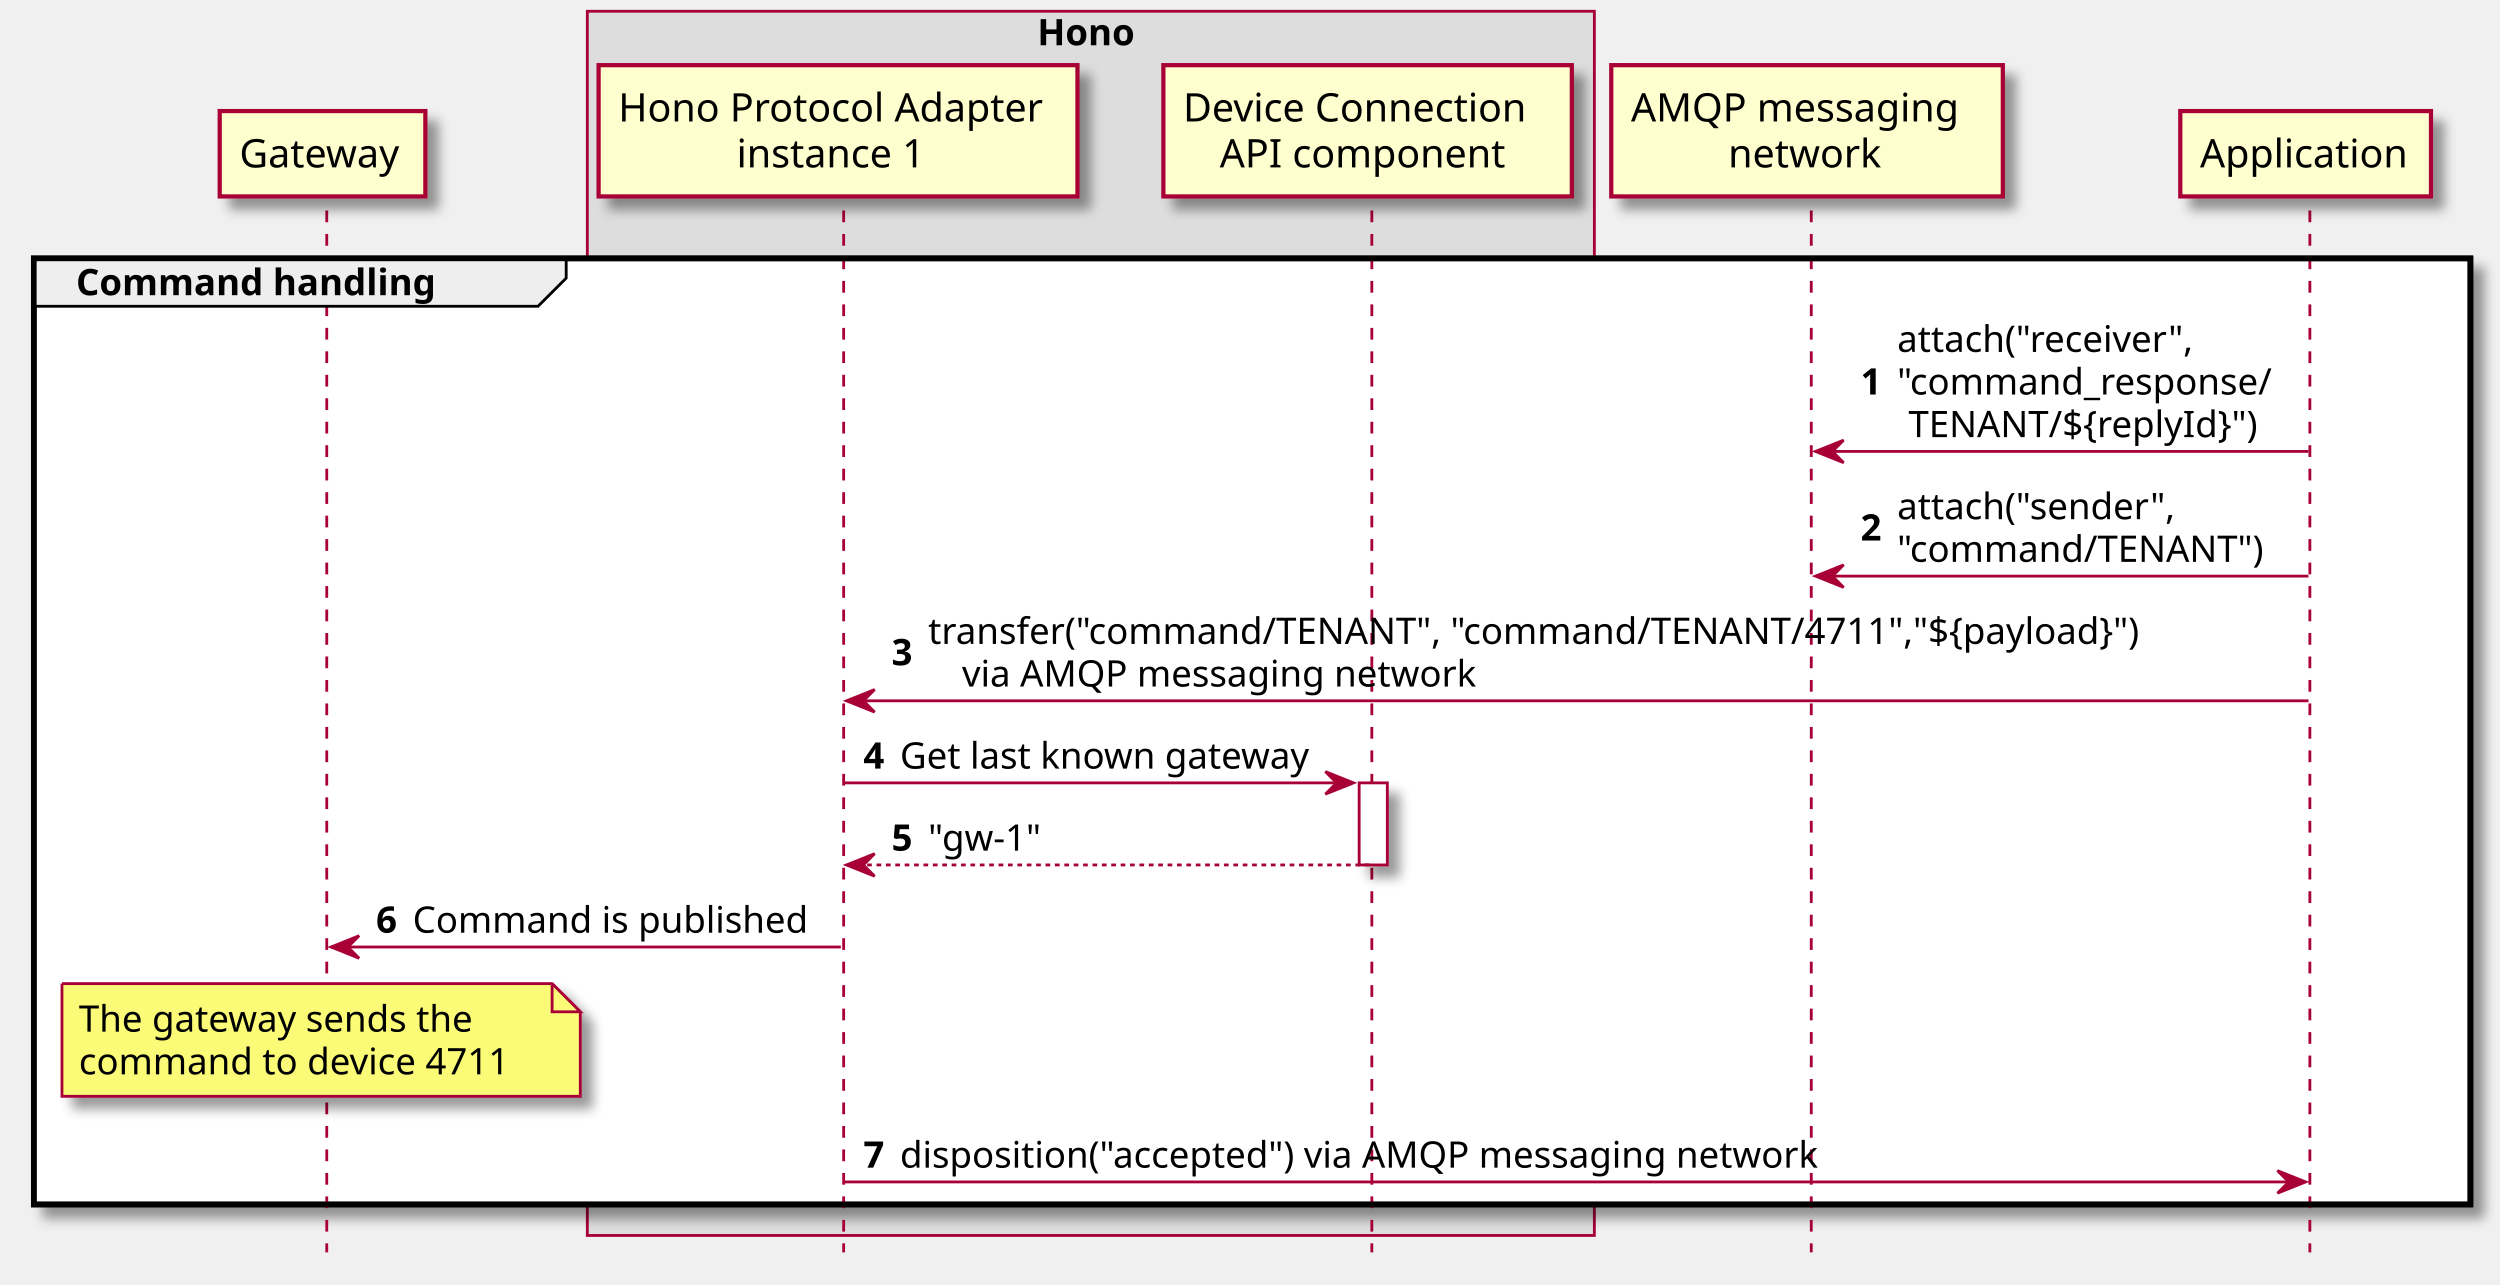
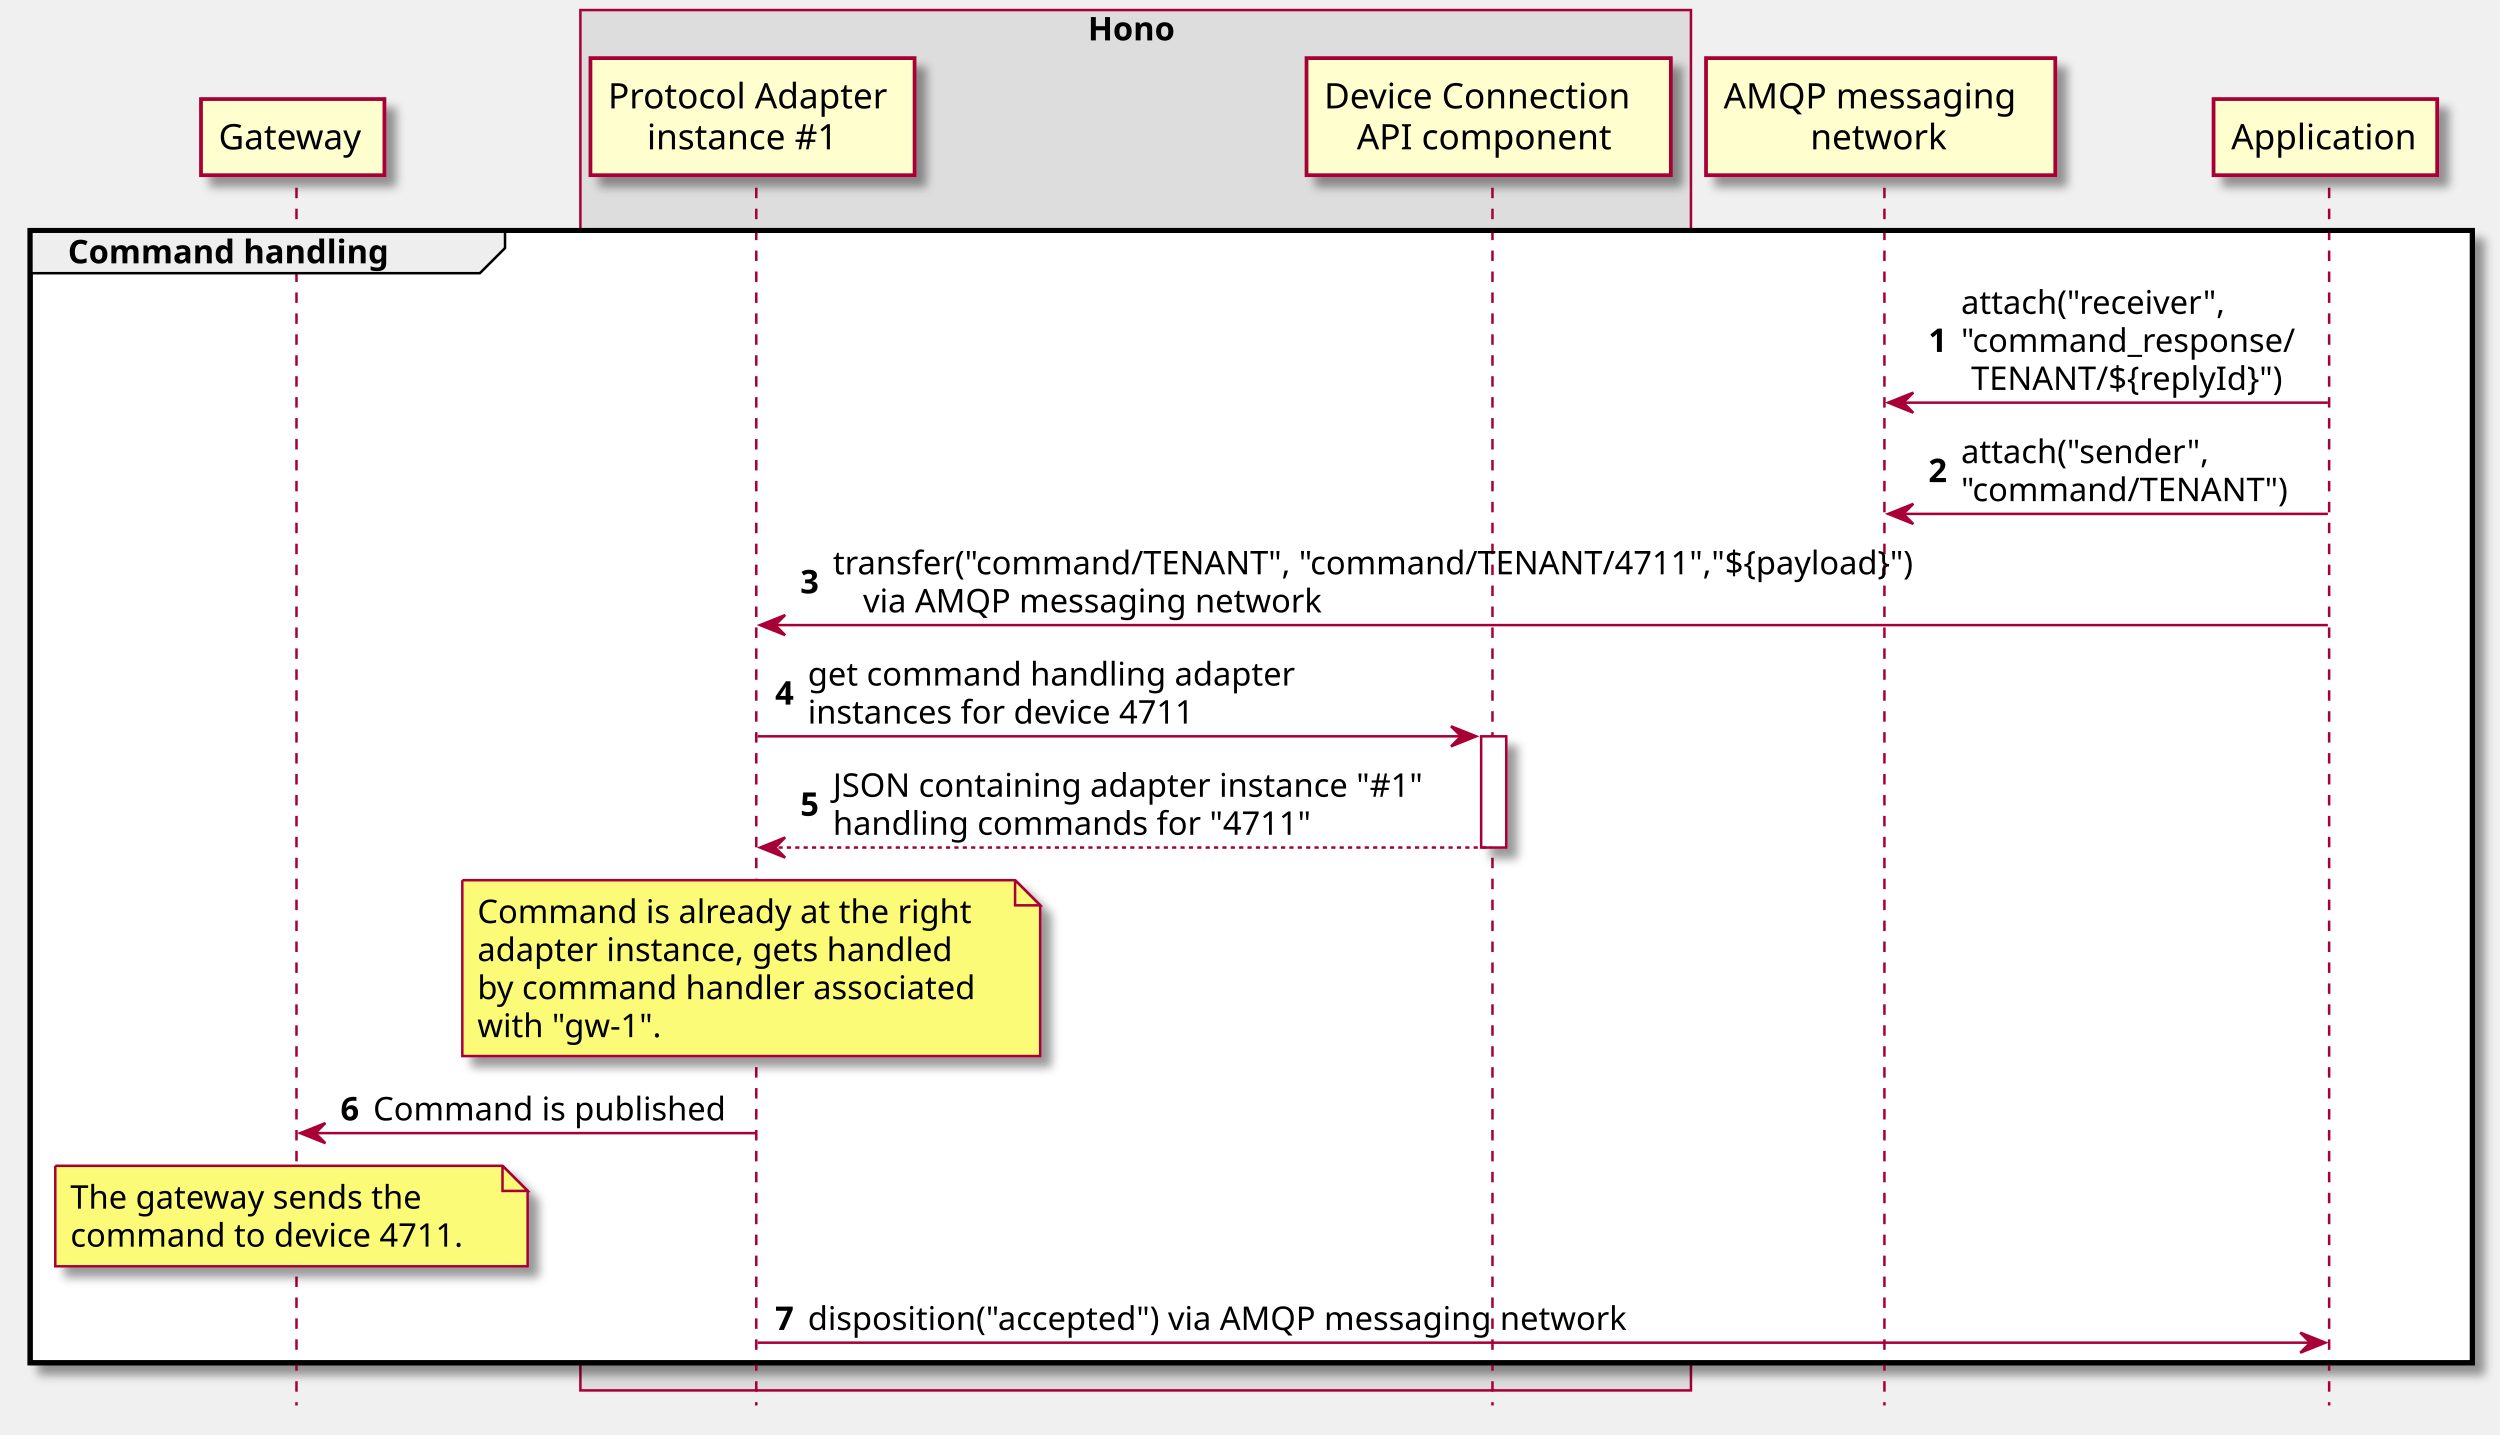
- <svg xmlns="http://www.w3.org/2000/svg" contentScriptType="application/ecmascript" contentStyleType="text/css" height="547.2px" preserveAspectRatio="none" style="width:1065px;height:547px;" version="1.1" viewBox="0 0 1065 547" width="1065.6px" zoomAndPan="magnify">
+ <svg xmlns="http://www.w3.org/2000/svg" contentScriptType="application/ecmascript" contentStyleType="text/css" height="685.2px" preserveAspectRatio="none" style="width:1194px;height:685px;" version="1.1" viewBox="0 0 1194 685" width="1194px" zoomAndPan="magnify">
  <defs>
-     <filter height="300%" id="f3qmjd821yfe" width="300%" x="-1" y="-1">
+     <filter height="300%" id="f160zighuzisgk" width="300%" x="-1" y="-1">
      <feGaussianBlur result="blurOut" stdDeviation="2.4" />
      <feColorMatrix in="blurOut" result="blurOut2" type="matrix" values="0 0 0 0 0 0 0 0 0 0 0 0 0 0 0 0 0 0 .4 0" />
      <feOffset dx="4.8" dy="4.8" in="blurOut2" result="blurOut3" />
      <feBlend in="SourceGraphic" in2="blurOut3" mode="normal" />
    </filter>
  </defs>
  <g>
-     <rect fill="#DDDDDD" height="521.503" style="stroke: #A80036; stroke-width: 1.2;" width="429" x="250.2" y="4.8" />
-     <text fill="#000000" font-family="sans-serif" font-size="15.6" font-weight="bold" lengthAdjust="spacingAndGlyphs" textLength="45.6" x="441.9" y="19.28">Hono</text>
-     <rect fill="#FFFFFF" filter="url(#f3qmjd821yfe)" height="34.959" style="stroke: #A80036; stroke-width: 1.2;" width="12" x="579" y="333.506" />
-     <rect fill="#FFFFFF" filter="url(#f3qmjd821yfe)" height="403.031" style="stroke: #000000; stroke-width: 2.4;" width="1038" x="14.4" y="110.072" />
-     <line style="stroke: #A80036; stroke-width: 1.2; stroke-dasharray: 5.0,5.0;" x1="139.2" x2="139.2" y1="89.672" y2="533.503" />
-     <line style="stroke: #A80036; stroke-width: 1.2; stroke-dasharray: 5.0,5.0;" x1="359.4" x2="359.4" y1="89.672" y2="533.503" />
-     <line style="stroke: #A80036; stroke-width: 1.2; stroke-dasharray: 5.0,5.0;" x1="584.4" x2="584.4" y1="89.672" y2="533.503" />
-     <line style="stroke: #A80036; stroke-width: 1.2; stroke-dasharray: 5.0,5.0;" x1="771.6" x2="771.6" y1="89.672" y2="533.503" />
-     <line style="stroke: #A80036; stroke-width: 1.2; stroke-dasharray: 5.0,5.0;" x1="984" x2="984" y1="89.672" y2="533.503" />
-     <rect fill="#FEFECE" filter="url(#f3qmjd821yfe)" height="36.356" style="stroke: #A80036; stroke-width: 1.8;" width="87.6" x="93.6" y="47.316" />
-     <text fill="#000000" font-family="sans-serif" font-size="16.8" lengthAdjust="spacingAndGlyphs" textLength="70.8" x="102" y="71.31">Gateway</text>
-     <rect fill="#FEFECE" filter="url(#f3qmjd821yfe)" height="55.913" style="stroke: #A80036; stroke-width: 1.8;" width="204" x="255" y="27.759" />
-     <text fill="#000000" font-family="sans-serif" font-size="16.8" lengthAdjust="spacingAndGlyphs" textLength="187.2" x="263.4" y="51.754">Hono Protocol Adapter</text>
-     <text fill="#000000" font-family="sans-serif" font-size="16.8" lengthAdjust="spacingAndGlyphs" textLength="86.4" x="313.8" y="71.31">instance 1</text>
-     <rect fill="#FEFECE" filter="url(#f3qmjd821yfe)" height="55.913" style="stroke: #A80036; stroke-width: 1.8;" width="174" x="495.6" y="27.759" />
-     <text fill="#000000" font-family="sans-serif" font-size="16.8" lengthAdjust="spacingAndGlyphs" textLength="157.2" x="504" y="51.754">Device Connection</text>
-     <text fill="#000000" font-family="sans-serif" font-size="16.8" lengthAdjust="spacingAndGlyphs" textLength="126" x="519.6" y="71.31">API component</text>
-     <rect fill="#FEFECE" filter="url(#f3qmjd821yfe)" height="55.913" style="stroke: #A80036; stroke-width: 1.8;" width="166.8" x="686.4" y="27.759" />
-     <text fill="#000000" font-family="sans-serif" font-size="16.8" lengthAdjust="spacingAndGlyphs" textLength="145.2" x="694.8" y="51.754">AMQP messaging</text>
-     <text fill="#000000" font-family="sans-serif" font-size="16.8" lengthAdjust="spacingAndGlyphs" textLength="67.2" x="736.2" y="71.31">network</text>
-     <rect fill="#FEFECE" filter="url(#f3qmjd821yfe)" height="36.356" style="stroke: #A80036; stroke-width: 1.8;" width="106.8" x="928.8" y="47.316" />
-     <text fill="#000000" font-family="sans-serif" font-size="16.8" lengthAdjust="spacingAndGlyphs" textLength="90" x="937.2" y="71.31">Application</text>
-     <rect fill="#FFFFFF" filter="url(#f3qmjd821yfe)" height="34.959" style="stroke: #A80036; stroke-width: 1.2;" width="12" x="579" y="333.506" />
+     <rect fill="#DDDDDD" height="659.259" style="stroke: #A80036; stroke-width: 1.2;" width="530.4" x="277.2" y="4.8" />
+     <text fill="#000000" font-family="sans-serif" font-size="15.6" font-weight="bold" lengthAdjust="spacingAndGlyphs" textLength="45.6" x="519.6" y="19.28">Hono</text>
+     <rect fill="#FFFFFF" filter="url(#f160zighuzisgk)" height="53.119" style="stroke: #A80036; stroke-width: 1.2;" width="12" x="707.4" y="351.666" />
+     <rect fill="#FFFFFF" filter="url(#f160zighuzisgk)" height="540.788" style="stroke: #000000; stroke-width: 2.4;" width="1166.4" x="14.4" y="110.072" />
+     <line style="stroke: #A80036; stroke-width: 1.2; stroke-dasharray: 5.0,5.0;" x1="141.6" x2="141.6" y1="89.672" y2="671.259" />
+     <line style="stroke: #A80036; stroke-width: 1.2; stroke-dasharray: 5.0,5.0;" x1="361.2" x2="361.2" y1="89.672" y2="671.259" />
+     <line style="stroke: #A80036; stroke-width: 1.2; stroke-dasharray: 5.0,5.0;" x1="712.8" x2="712.8" y1="89.672" y2="671.259" />
+     <line style="stroke: #A80036; stroke-width: 1.2; stroke-dasharray: 5.0,5.0;" x1="900" x2="900" y1="89.672" y2="671.259" />
+     <line style="stroke: #A80036; stroke-width: 1.2; stroke-dasharray: 5.0,5.0;" x1="1112.4" x2="1112.4" y1="89.672" y2="671.259" />
+     <rect fill="#FEFECE" filter="url(#f160zighuzisgk)" height="36.356" style="stroke: #A80036; stroke-width: 1.8;" width="87.6" x="96" y="47.316" />
+     <text fill="#000000" font-family="sans-serif" font-size="16.8" lengthAdjust="spacingAndGlyphs" textLength="70.8" x="104.4" y="71.31">Gateway</text>
+     <rect fill="#FEFECE" filter="url(#f160zighuzisgk)" height="55.913" style="stroke: #A80036; stroke-width: 1.8;" width="154.8" x="282" y="27.759" />
+     <text fill="#000000" font-family="sans-serif" font-size="16.8" lengthAdjust="spacingAndGlyphs" textLength="138" x="290.4" y="51.754">Protocol Adapter</text>
+     <text fill="#000000" font-family="sans-serif" font-size="16.8" lengthAdjust="spacingAndGlyphs" textLength="100.8" x="309" y="71.31">instance #1</text>
+     <rect fill="#FEFECE" filter="url(#f160zighuzisgk)" height="55.913" style="stroke: #A80036; stroke-width: 1.8;" width="174" x="624" y="27.759" />
+     <text fill="#000000" font-family="sans-serif" font-size="16.8" lengthAdjust="spacingAndGlyphs" textLength="157.2" x="632.4" y="51.754">Device Connection</text>
+     <text fill="#000000" font-family="sans-serif" font-size="16.8" lengthAdjust="spacingAndGlyphs" textLength="126" x="648" y="71.31">API component</text>
+     <rect fill="#FEFECE" filter="url(#f160zighuzisgk)" height="55.913" style="stroke: #A80036; stroke-width: 1.8;" width="166.8" x="814.8" y="27.759" />
+     <text fill="#000000" font-family="sans-serif" font-size="16.8" lengthAdjust="spacingAndGlyphs" textLength="145.2" x="823.2" y="51.754">AMQP messaging</text>
+     <text fill="#000000" font-family="sans-serif" font-size="16.8" lengthAdjust="spacingAndGlyphs" textLength="67.2" x="864.6" y="71.31">network</text>
+     <rect fill="#FEFECE" filter="url(#f160zighuzisgk)" height="36.356" style="stroke: #A80036; stroke-width: 1.8;" width="106.8" x="1057.2" y="47.316" />
+     <text fill="#000000" font-family="sans-serif" font-size="16.8" lengthAdjust="spacingAndGlyphs" textLength="90" x="1065.6" y="71.31">Application</text>
+     <rect fill="#FFFFFF" filter="url(#f160zighuzisgk)" height="53.119" style="stroke: #A80036; stroke-width: 1.2;" width="12" x="707.4" y="351.666" />
    <path d="M14.4,110.072 L241.2,110.072 L241.2,118.472 L229.2,130.472 L14.4,130.472 L14.4,110.072 " fill="#EEEEEE" style="stroke: #000000; stroke-width: 1.2;" />
-     <rect fill="none" height="403.031" style="stroke: #000000; stroke-width: 2.4;" width="1038" x="14.4" y="110.072" />
+     <rect fill="none" height="540.788" style="stroke: #000000; stroke-width: 2.4;" width="1166.4" x="14.4" y="110.072" />
    <text fill="#000000" font-family="sans-serif" font-size="15.6" font-weight="bold" lengthAdjust="spacingAndGlyphs" textLength="172.8" x="32.4" y="125.752">Command handling</text>
-     <polygon fill="#A80036" points="785.4,187.509,773.4,192.309,785.4,197.109,780.6,192.309" style="stroke: #A80036; stroke-width: 1.2;" />
-     <line style="stroke: #A80036; stroke-width: 1.2;" x1="778.2" x2="983.4" y1="192.309" y2="192.309" />
-     <text fill="#000000" font-family="sans-serif" font-size="15.6" font-weight="bold" lengthAdjust="spacingAndGlyphs" textLength="10.8" x="792.6" y="168.071">1</text>
-     <text fill="#000000" font-family="sans-serif" font-size="15.6" lengthAdjust="spacingAndGlyphs" textLength="133.2" x="808.2" y="149.911">attach("receiver",</text>
-     <text fill="#000000" font-family="sans-serif" font-size="15.6" lengthAdjust="spacingAndGlyphs" textLength="168" x="808.2" y="168.071">"command_response/</text>
-     <text fill="#000000" font-family="sans-serif" font-size="15.6" lengthAdjust="spacingAndGlyphs" textLength="157.2" x="813" y="186.23">TENANT/${replyId}")</text>
-     <polygon fill="#A80036" points="785.4,240.628,773.4,245.428,785.4,250.228,780.6,245.428" style="stroke: #A80036; stroke-width: 1.2;" />
-     <line style="stroke: #A80036; stroke-width: 1.2;" x1="778.2" x2="983.4" y1="245.428" y2="245.428" />
-     <text fill="#000000" font-family="sans-serif" font-size="15.6" font-weight="bold" lengthAdjust="spacingAndGlyphs" textLength="10.8" x="792.6" y="230.269">2</text>
-     <text fill="#000000" font-family="sans-serif" font-size="15.6" lengthAdjust="spacingAndGlyphs" textLength="124.8" x="808.2" y="221.19">attach("sender",</text>
-     <text fill="#000000" font-family="sans-serif" font-size="15.6" lengthAdjust="spacingAndGlyphs" textLength="162" x="808.2" y="239.349">"command/TENANT")</text>
-     <polygon fill="#A80036" points="372.6,293.747,360.6,298.547,372.6,303.347,367.8,298.547" style="stroke: #A80036; stroke-width: 1.2;" />
-     <line style="stroke: #A80036; stroke-width: 1.2;" x1="365.4" x2="983.4" y1="298.547" y2="298.547" />
-     <text fill="#000000" font-family="sans-serif" font-size="15.6" font-weight="bold" lengthAdjust="spacingAndGlyphs" textLength="10.8" x="379.8" y="283.388">3</text>
-     <text fill="#000000" font-family="sans-serif" font-size="15.6" lengthAdjust="spacingAndGlyphs" textLength="542.4" x="395.4" y="274.308">transfer("command/TENANT", "command/TENANT/4711","${payload}")</text>
-     <text fill="#000000" font-family="sans-serif" font-size="15.6" lengthAdjust="spacingAndGlyphs" textLength="225.6" x="409.8" y="292.468">via AMQP messaging network</text>
-     <polygon fill="#A80036" points="564.6,328.706,576.6,333.506,564.6,338.306,569.4,333.506" style="stroke: #A80036; stroke-width: 1.2;" />
-     <line style="stroke: #A80036; stroke-width: 1.2;" x1="359.4" x2="571.8" y1="333.506" y2="333.506" />
-     <text fill="#000000" font-family="sans-serif" font-size="15.6" font-weight="bold" lengthAdjust="spacingAndGlyphs" textLength="10.8" x="367.8" y="327.427">4</text>
-     <text fill="#000000" font-family="sans-serif" font-size="15.6" lengthAdjust="spacingAndGlyphs" textLength="181.2" x="383.4" y="327.427">Get last known gateway</text>
-     <polygon fill="#A80036" points="372.6,363.666,360.6,368.466,372.6,373.266,367.8,368.466" style="stroke: #A80036; stroke-width: 1.2;" />
-     <line style="stroke: #A80036; stroke-width: 1.2; stroke-dasharray: 2.0,2.0;" x1="365.4" x2="583.8" y1="368.466" y2="368.466" />
-     <text fill="#000000" font-family="sans-serif" font-size="15.6" font-weight="bold" lengthAdjust="spacingAndGlyphs" textLength="10.8" x="379.8" y="362.387">5</text>
-     <text fill="#000000" font-family="sans-serif" font-size="15.6" lengthAdjust="spacingAndGlyphs" textLength="48" x="395.4" y="362.387">"gw-1"</text>
-     <polygon fill="#A80036" points="153,398.625,141,403.425,153,408.225,148.2,403.425" style="stroke: #A80036; stroke-width: 1.2;" />
-     <line style="stroke: #A80036; stroke-width: 1.2;" x1="145.8" x2="358.2" y1="403.425" y2="403.425" />
-     <text fill="#000000" font-family="sans-serif" font-size="15.6" font-weight="bold" lengthAdjust="spacingAndGlyphs" textLength="10.8" x="160.2" y="397.346">6</text>
-     <text fill="#000000" font-family="sans-serif" font-size="15.6" lengthAdjust="spacingAndGlyphs" textLength="175.2" x="175.8" y="397.346">Command is published</text>
-     <path d="M26.4,419.025 L26.4,467.025 L247.2,467.025 L247.2,431.025 L235.2,419.025 L26.4,419.025 " fill="#FBFB77" filter="url(#f3qmjd821yfe)" style="stroke: #A80036; stroke-width: 1.2;" />
-     <path d="M235.2,419.025 L235.2,431.025 L247.2,431.025 L235.2,419.025 " fill="#FBFB77" style="stroke: #A80036; stroke-width: 1.2;" />
-     <text fill="#000000" font-family="sans-serif" font-size="15.6" lengthAdjust="spacingAndGlyphs" textLength="176.4" x="33.6" y="439.505">The gateway sends the</text>
-     <text fill="#000000" font-family="sans-serif" font-size="15.6" lengthAdjust="spacingAndGlyphs" textLength="195.6" x="33.6" y="457.665">command to device 4711</text>
-     <polygon fill="#A80036" points="970.2,498.703,982.2,503.503,970.2,508.303,975,503.503" style="stroke: #A80036; stroke-width: 1.2;" />
-     <line style="stroke: #A80036; stroke-width: 1.2;" x1="359.4" x2="977.4" y1="503.503" y2="503.503" />
-     <text fill="#000000" font-family="sans-serif" font-size="15.6" font-weight="bold" lengthAdjust="spacingAndGlyphs" textLength="10.8" x="367.8" y="497.424">7</text>
-     <text fill="#000000" font-family="sans-serif" font-size="15.6" lengthAdjust="spacingAndGlyphs" textLength="411.6" x="383.4" y="497.424">disposition("accepted")  via AMQP messaging network</text>
+     <polygon fill="#A80036" points="913.8,187.509,901.8,192.309,913.8,197.109,909,192.309" style="stroke: #A80036; stroke-width: 1.2;" />
+     <line style="stroke: #A80036; stroke-width: 1.2;" x1="906.6" x2="1111.8" y1="192.309" y2="192.309" />
+     <text fill="#000000" font-family="sans-serif" font-size="15.6" font-weight="bold" lengthAdjust="spacingAndGlyphs" textLength="10.8" x="921" y="168.071">1</text>
+     <text fill="#000000" font-family="sans-serif" font-size="15.6" lengthAdjust="spacingAndGlyphs" textLength="133.2" x="936.6" y="149.911">attach("receiver",</text>
+     <text fill="#000000" font-family="sans-serif" font-size="15.6" lengthAdjust="spacingAndGlyphs" textLength="168" x="936.6" y="168.071">"command_response/</text>
+     <text fill="#000000" font-family="sans-serif" font-size="15.6" lengthAdjust="spacingAndGlyphs" textLength="157.2" x="941.4" y="186.23">TENANT/${replyId}")</text>
+     <polygon fill="#A80036" points="913.8,240.628,901.8,245.428,913.8,250.228,909,245.428" style="stroke: #A80036; stroke-width: 1.2;" />
+     <line style="stroke: #A80036; stroke-width: 1.2;" x1="906.6" x2="1111.8" y1="245.428" y2="245.428" />
+     <text fill="#000000" font-family="sans-serif" font-size="15.6" font-weight="bold" lengthAdjust="spacingAndGlyphs" textLength="10.8" x="921" y="230.269">2</text>
+     <text fill="#000000" font-family="sans-serif" font-size="15.6" lengthAdjust="spacingAndGlyphs" textLength="124.8" x="936.6" y="221.19">attach("sender",</text>
+     <text fill="#000000" font-family="sans-serif" font-size="15.6" lengthAdjust="spacingAndGlyphs" textLength="162" x="936.6" y="239.349">"command/TENANT")</text>
+     <polygon fill="#A80036" points="375,293.747,363,298.547,375,303.347,370.2,298.547" style="stroke: #A80036; stroke-width: 1.2;" />
+     <line style="stroke: #A80036; stroke-width: 1.2;" x1="367.8" x2="1111.8" y1="298.547" y2="298.547" />
+     <text fill="#000000" font-family="sans-serif" font-size="15.6" font-weight="bold" lengthAdjust="spacingAndGlyphs" textLength="10.8" x="382.2" y="283.388">3</text>
+     <text fill="#000000" font-family="sans-serif" font-size="15.6" lengthAdjust="spacingAndGlyphs" textLength="542.4" x="397.8" y="274.308">transfer("command/TENANT", "command/TENANT/4711","${payload}")</text>
+     <text fill="#000000" font-family="sans-serif" font-size="15.6" lengthAdjust="spacingAndGlyphs" textLength="225.6" x="412.2" y="292.468">via AMQP messaging network</text>
+     <polygon fill="#A80036" points="693,346.866,705,351.666,693,356.466,697.8,351.666" style="stroke: #A80036; stroke-width: 1.2;" />
+     <line style="stroke: #A80036; stroke-width: 1.2;" x1="361.8" x2="700.2" y1="351.666" y2="351.666" />
+     <text fill="#000000" font-family="sans-serif" font-size="15.6" font-weight="bold" lengthAdjust="spacingAndGlyphs" textLength="10.8" x="370.2" y="336.507">4</text>
+     <text fill="#000000" font-family="sans-serif" font-size="15.6" lengthAdjust="spacingAndGlyphs" textLength="242.4" x="385.8" y="327.427">get command handling adapter</text>
+     <text fill="#000000" font-family="sans-serif" font-size="15.6" lengthAdjust="spacingAndGlyphs" textLength="195.6" x="385.8" y="345.587">instances for device 4711</text>
+     <polygon fill="#A80036" points="375,399.984,363,404.784,375,409.584,370.2,404.784" style="stroke: #A80036; stroke-width: 1.2;" />
+     <line style="stroke: #A80036; stroke-width: 1.2; stroke-dasharray: 2.0,2.0;" x1="367.8" x2="712.2" y1="404.784" y2="404.784" />
+     <text fill="#000000" font-family="sans-serif" font-size="15.6" font-weight="bold" lengthAdjust="spacingAndGlyphs" textLength="10.8" x="382.2" y="389.626">5</text>
+     <text fill="#000000" font-family="sans-serif" font-size="15.6" lengthAdjust="spacingAndGlyphs" textLength="296.4" x="397.8" y="380.546">JSON containing adapter instance "#1"</text>
+     <text fill="#000000" font-family="sans-serif" font-size="15.6" lengthAdjust="spacingAndGlyphs" textLength="236.4" x="397.8" y="398.705">handling commands for "4711"</text>
+     <path d="M220.8,420.384 L220.8,504.384 L496.8,504.384 L496.8,432.384 L484.8,420.384 L220.8,420.384 " fill="#FBFB77" filter="url(#f160zighuzisgk)" style="stroke: #A80036; stroke-width: 1.2;" />
+     <path d="M484.8,420.384 L484.8,432.384 L496.8,432.384 L484.8,420.384 " fill="#FBFB77" style="stroke: #A80036; stroke-width: 1.2;" />
+     <text fill="#000000" font-family="sans-serif" font-size="15.6" lengthAdjust="spacingAndGlyphs" textLength="248.4" x="228" y="440.865">Command is already at the right</text>
+     <text fill="#000000" font-family="sans-serif" font-size="15.6" lengthAdjust="spacingAndGlyphs" textLength="238.8" x="228" y="459.024">adapter instance, gets handled</text>
+     <text fill="#000000" font-family="sans-serif" font-size="15.6" lengthAdjust="spacingAndGlyphs" textLength="250.8" x="228" y="477.183">by command handler associated</text>
+     <text fill="#000000" font-family="sans-serif" font-size="15.6" lengthAdjust="spacingAndGlyphs" textLength="87.6" x="228" y="495.343">with "gw-1".</text>
+     <polygon fill="#A80036" points="155.4,536.381,143.4,541.181,155.4,545.981,150.6,541.181" style="stroke: #A80036; stroke-width: 1.2;" />
+     <line style="stroke: #A80036; stroke-width: 1.2;" x1="148.2" x2="360.6" y1="541.181" y2="541.181" />
+     <text fill="#000000" font-family="sans-serif" font-size="15.6" font-weight="bold" lengthAdjust="spacingAndGlyphs" textLength="10.8" x="162.6" y="535.102">6</text>
+     <text fill="#000000" font-family="sans-serif" font-size="15.6" lengthAdjust="spacingAndGlyphs" textLength="175.2" x="178.2" y="535.102">Command is published</text>
+     <path d="M26.4,556.781 L26.4,604.781 L252,604.781 L252,568.781 L240,556.781 L26.4,556.781 " fill="#FBFB77" filter="url(#f160zighuzisgk)" style="stroke: #A80036; stroke-width: 1.2;" />
+     <path d="M240,556.781 L240,568.781 L252,568.781 L240,556.781 " fill="#FBFB77" style="stroke: #A80036; stroke-width: 1.2;" />
+     <text fill="#000000" font-family="sans-serif" font-size="15.6" lengthAdjust="spacingAndGlyphs" textLength="176.4" x="33.6" y="577.261">The gateway sends the</text>
+     <text fill="#000000" font-family="sans-serif" font-size="15.6" lengthAdjust="spacingAndGlyphs" textLength="200.4" x="33.6" y="595.421">command to device 4711.</text>
+     <polygon fill="#A80036" points="1098.6,636.459,1110.6,641.259,1098.6,646.059,1103.4,641.259" style="stroke: #A80036; stroke-width: 1.2;" />
+     <line style="stroke: #A80036; stroke-width: 1.2;" x1="361.8" x2="1105.8" y1="641.259" y2="641.259" />
+     <text fill="#000000" font-family="sans-serif" font-size="15.6" font-weight="bold" lengthAdjust="spacingAndGlyphs" textLength="10.8" x="370.2" y="635.18">7</text>
+     <text fill="#000000" font-family="sans-serif" font-size="15.6" lengthAdjust="spacingAndGlyphs" textLength="411.6" x="385.8" y="635.18">disposition("accepted")  via AMQP messaging network</text>
  </g>
</svg>
